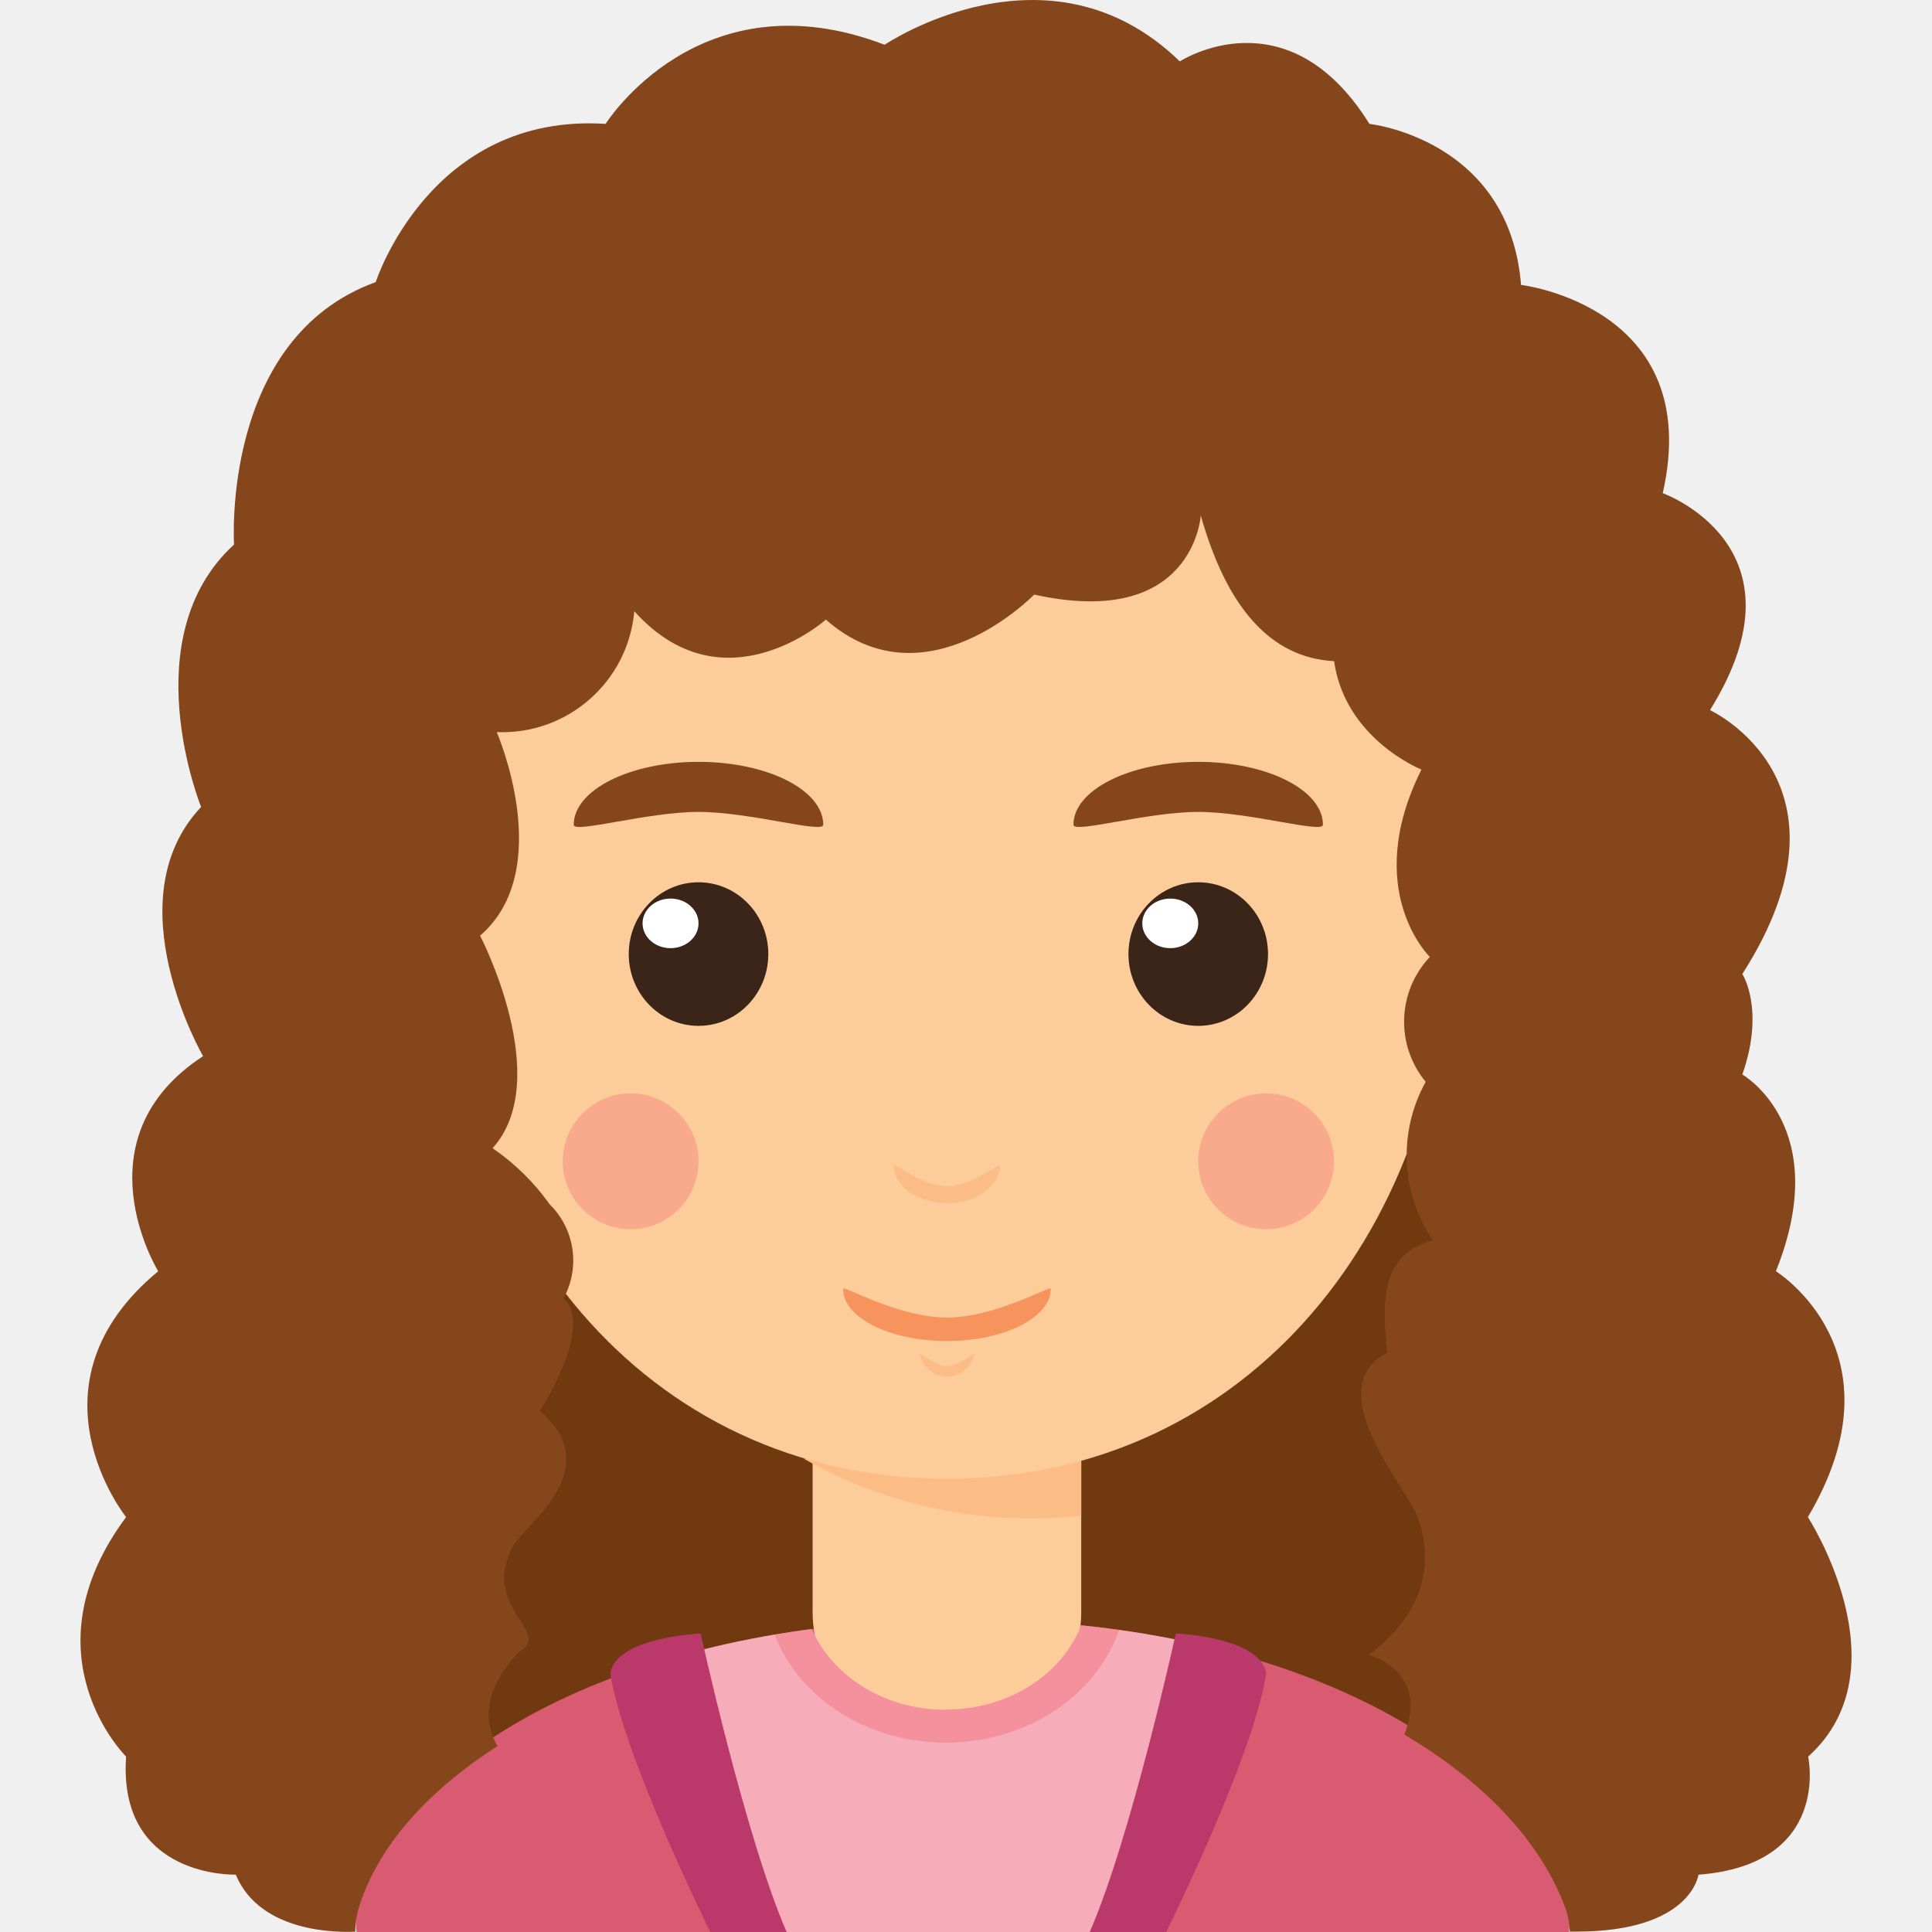
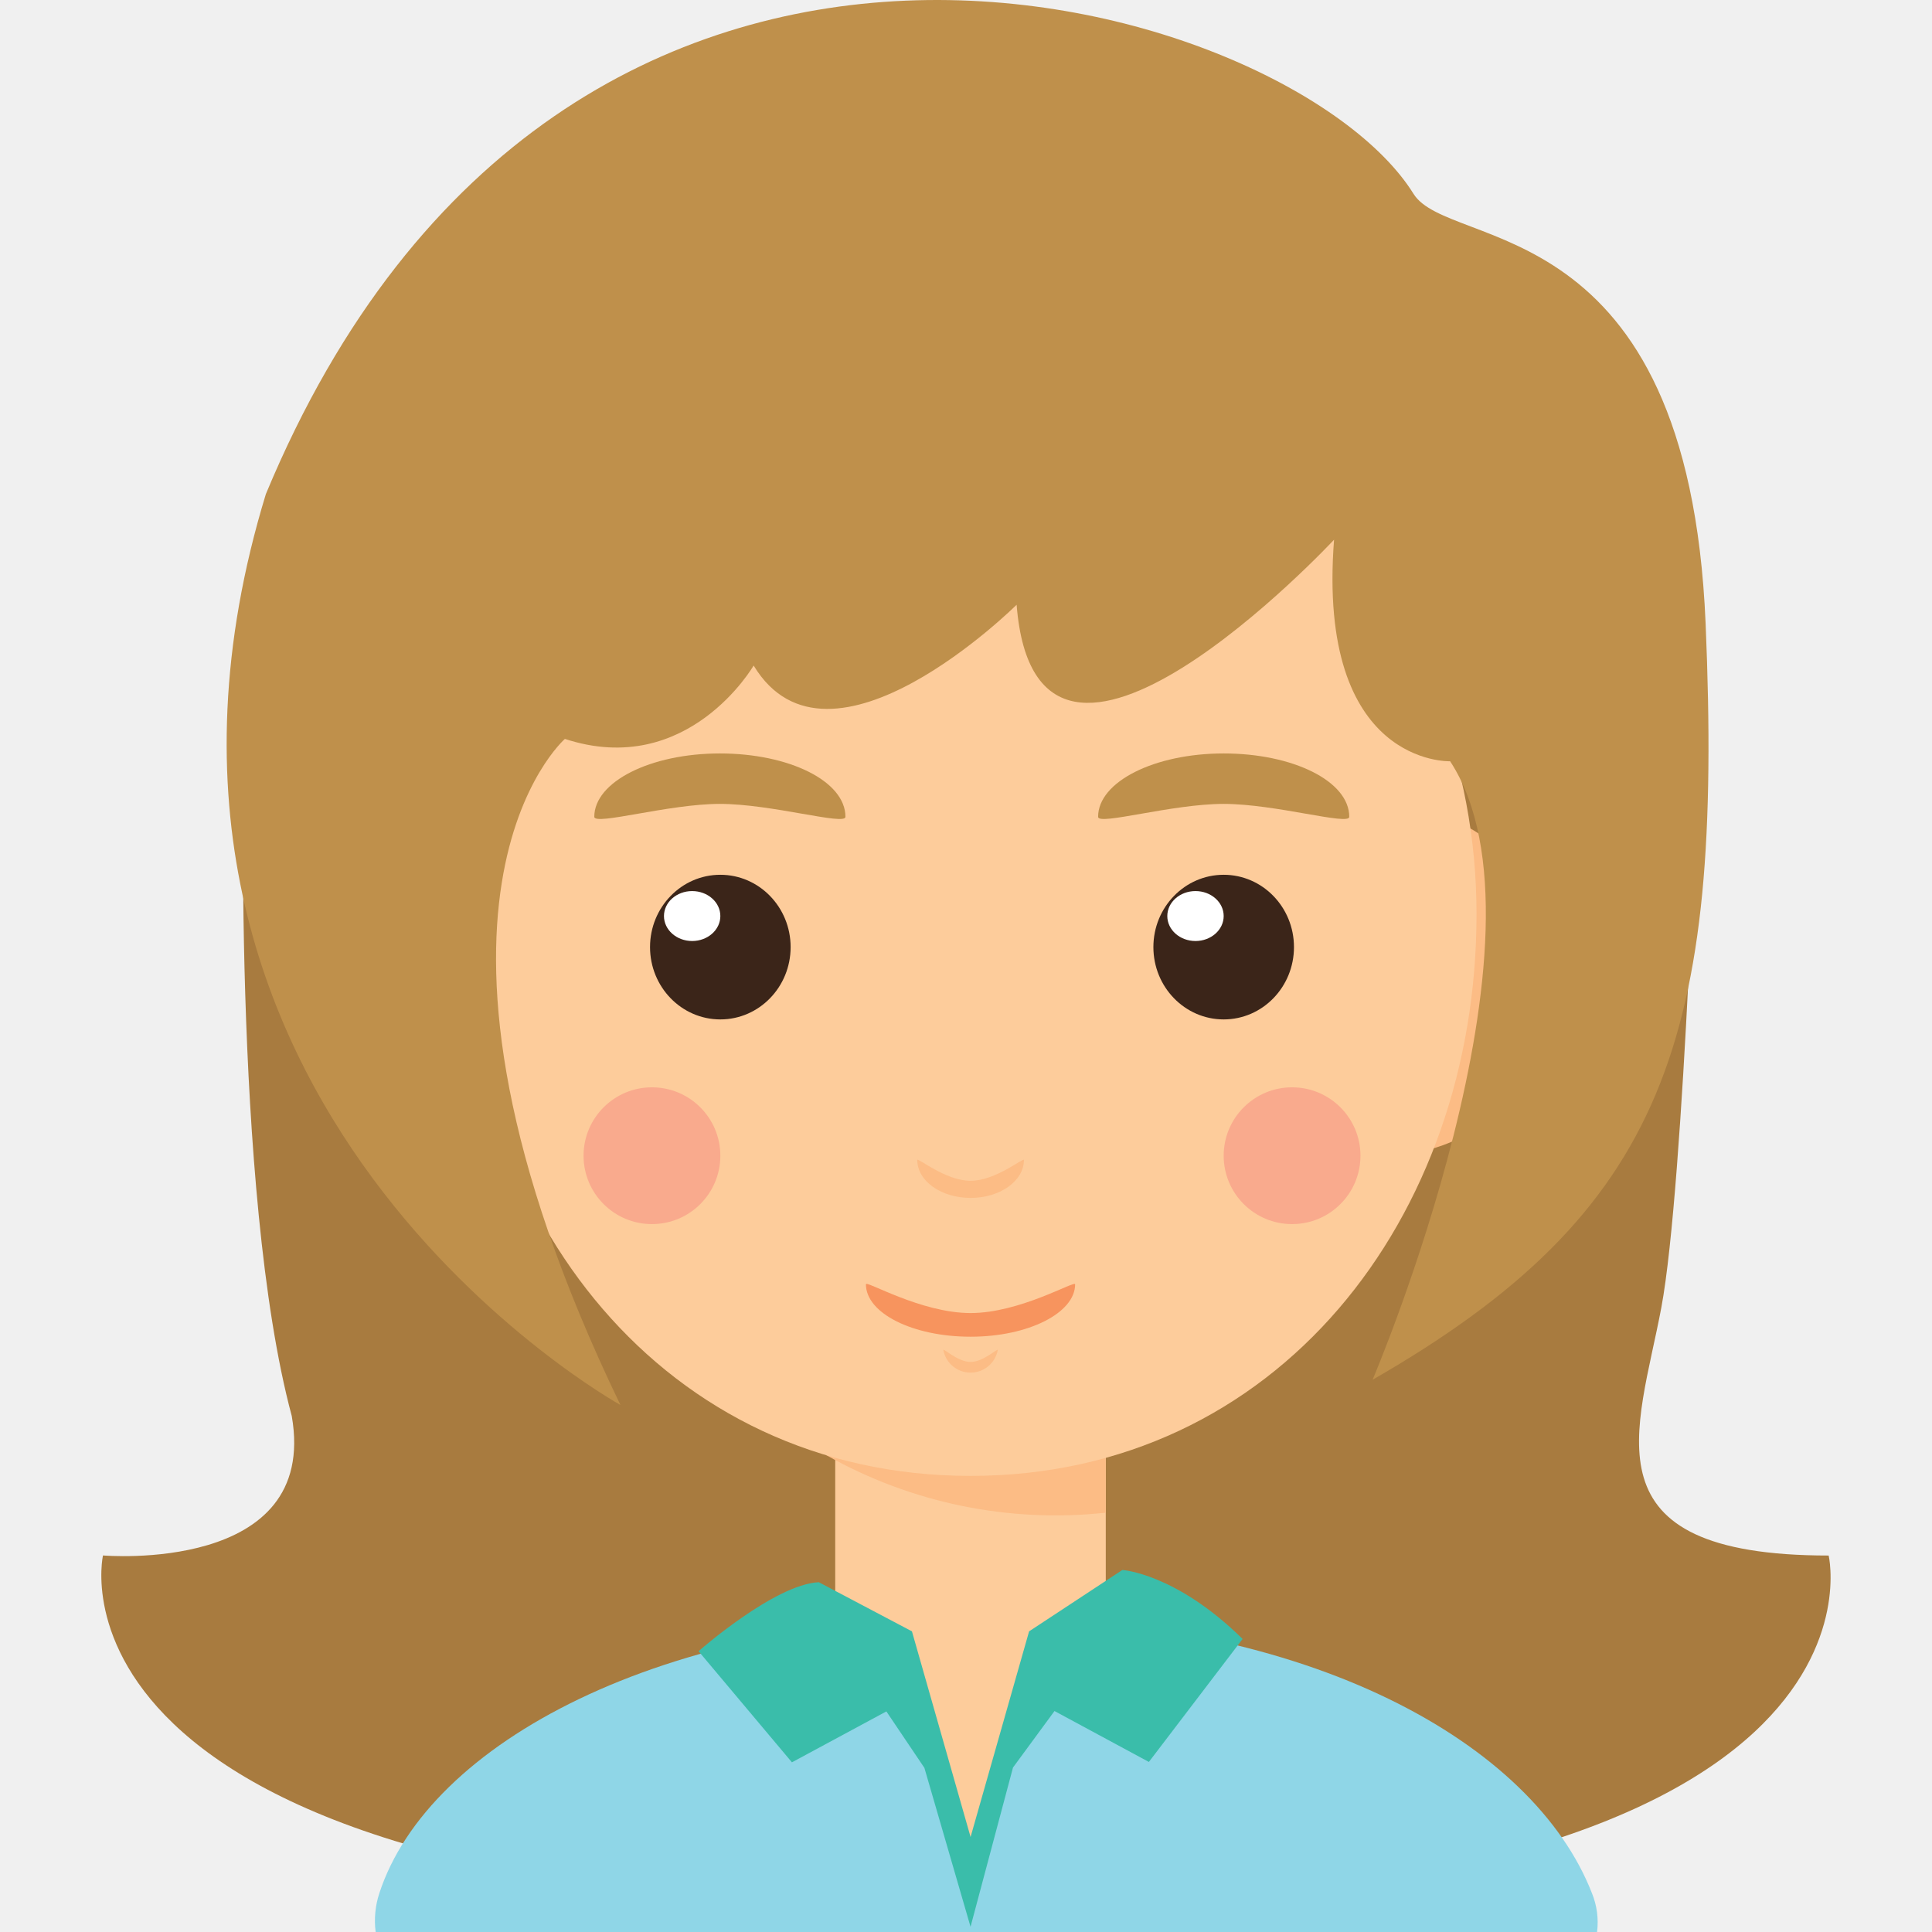
<svg xmlns="http://www.w3.org/2000/svg" width="120" height="120" viewBox="0 0 120 120">
  <defs>
    <clipPath id="clip-path">
-       <path id="矩形_2" data-name="矩形 2" transform="translate(77 219)" style="stroke:#707070;fill:#fff" d="M0 0h120v120H0z" />
+       <path id="矩形_3" data-name="矩形 3" transform="translate(212 75)" style="stroke:#707070;fill:#fff" d="M0 0h120v120H0z" />
    </clipPath>
-     <clipPath id="clip-path-2">
-       <path id="路径_177" data-name="路径 177" d="M92.454 120a4.767 4.767 0 0 0-.308-2.391c-3.594-9.226-17.352-17.03-37.367-17.03s-34.4 7.8-37.4 17.022a5.325 5.325 0 0 0-.235 2.4h75.31z" style="fill:none" />
-     </clipPath>
-     <style>.cls-10{fill:#fff}.cls-6{fill:#fcbc85}.cls-7{fill:#fdcc9b}.cls-8{fill:#86461b}.cls-9{fill:#3b2519}.cls-12{fill:#f9aa8d}.cls-16{fill:#ba396a}</style>
+     <style>.cls-9{fill:#fff}.cls-5{fill:#fcbc85}.cls-6{fill:#fdcc9b}.cls-7{fill:#bf904b}.cls-8{fill:#3b2519}.cls-11{fill:#f9aa8d}</style>
  </defs>
-   <g id="女_25" data-name="女 25" transform="translate(-77 -219)">
-     <g id="蒙版组_13" data-name="蒙版组 13" style="clip-path:url(#clip-path)">
-       <g id="图层_2" data-name="图层 2" transform="translate(82.001 219)">
+   <g id="女14" transform="translate(-212 -75)">
+     <g id="蒙版组_2" data-name="蒙版组 2" style="clip-path:url(#clip-path)">
+       <g id="图层_2" data-name="图层 2" transform="translate(218.297 74.999)">
        <g id="图层_1" data-name="图层 1">
-           <path id="路径_165" data-name="路径 165" d="M24.2 64.283h62.188l-.528 12.468a16.45 16.45 0 0 0 .946 6.124c1.159 3.271 2.274 8.882-1.936 12.087 0 0 5.09 5.831 1.569 11.735 0 0 9.1 3.6 5.061 13.018H18.482s-4.29-8.8 5.061-13.018c0 0-4.32-5.486 1.569-11.735 0 0-5.97-4.518-.579-15.4a9.982 9.982 0 0 0 .983-5.867z" style="fill:#703910" />
-           <path id="路径_166" data-name="路径 166" d="M92.454 120a4.767 4.767 0 0 0-.308-2.391c-3.594-9.226-17.352-17.03-37.367-17.03s-34.4 7.8-37.4 17.022a5.325 5.325 0 0 0-.235 2.4h75.31z" style="fill:#d85b72" />
-           <rect id="矩形_38" data-name="矩形 38" class="cls-6" width="73.004" height="21.614" rx="10.807" transform="translate(17.059 50.51)" />
-           <path id="路径_167" data-name="路径 167" class="cls-7" d="M45.471 75.541h16.685v24.6a7.451 7.451 0 0 1-7.451 7.451h-1.782a7.451 7.451 0 0 1-7.451-7.466z" />
-           <path id="路径_168" data-name="路径 168" class="cls-6" d="m44.914 90.6 17.242-.3v3.843A28.728 28.728 0 0 1 44.914 90.6z" />
-           <path id="路径_169" data-name="路径 169" class="cls-7" d="M85.017 57.206c0 18.724-12.3 34.639-31.2 34.639S22.611 75.959 22.611 57.206 36.582 23.33 53.818 23.33s31.199 15.181 31.199 33.876z" />
-           <path id="路径_170" data-name="路径 170" class="cls-8" d="M38.387 50.429c3.183 0 7.745 1.357 7.745.8 0-2.156-3.469-3.909-7.745-3.909s-7.752 1.753-7.752 3.909c0 .557 4.565-.8 7.752-.8z" />
-           <path id="路径_171" data-name="路径 171" class="cls-8" d="M69.425 50.429c3.176 0 7.745 1.357 7.745.8 0-2.156-3.469-3.909-7.745-3.909s-7.752 1.753-7.752 3.909c-.001.557 4.569-.8 7.752-.8z" />
-           <ellipse id="椭圆_57" data-name="椭圆 57" class="cls-9" cx="4.334" cy="4.459" rx="4.334" ry="4.459" transform="translate(34.052 54.8)" />
-           <ellipse id="椭圆_58" data-name="椭圆 58" class="cls-10" cx="1.738" cy="1.54" rx="1.738" ry="1.54" transform="translate(34.91 55.812)" />
-           <ellipse id="椭圆_59" data-name="椭圆 59" class="cls-9" cx="4.334" cy="4.459" rx="4.334" ry="4.459" transform="translate(65.09 54.8)" />
-           <ellipse id="椭圆_60" data-name="椭圆 60" class="cls-10" cx="1.738" cy="1.54" rx="1.738" ry="1.54" transform="translate(65.948 55.812)" />
-           <path id="路径_172" data-name="路径 172" class="cls-6" d="M53.818 73.671c-1.562 0-3.293-1.467-3.293-1.283 0 1.291 1.467 2.34 3.293 2.34s3.286-1.049 3.286-2.34c-.004-.188-1.732 1.283-3.286 1.283z" />
-           <path id="路径_173" data-name="路径 173" class="cls-6" d="M53.818 84.848c-.8 0-1.687-.873-1.687-.733a1.716 1.716 0 0 0 3.366 0c.003-.14-.887.733-1.679.733z" />
-           <path id="路径_174" data-name="路径 174" d="M53.818 81.834c-3.066 0-6.454-2.032-6.454-1.782 0 1.79 2.89 3.242 6.454 3.242s6.447-1.467 6.447-3.242c-.001-.252-3.389 1.782-6.447 1.782z" style="fill:#f7945e" />
-           <circle id="椭圆_61" data-name="椭圆 61" class="cls-12" cx="4.217" cy="4.217" r="4.217" transform="translate(29.952 67.914)" />
-           <circle id="椭圆_62" data-name="椭圆 62" class="cls-12" cx="4.217" cy="4.217" r="4.217" transform="translate(69.425 67.914)" />
-           <g id="组_9" data-name="组 9" style="clip-path:url(#clip-path-2)">
-             <path id="路径_175" data-name="路径 175" d="M53.744 88.6c-6.2 0-11.229 4.4-11.229 9.813s5.024 9.813 11.229 9.813 11.221-4.4 11.221-9.813S59.942 88.6 53.744 88.6zm0 17.6c-4.914 0-8.9-3.484-8.9-7.774s3.982-7.774 8.9-7.774 8.889 3.476 8.889 7.774-3.96 7.759-8.889 7.759z" style="fill:#f5919d" />
-             <path id="路径_176" data-name="路径 176" d="M64.914 97.492c0 .3.051.609.051.917 0 5.42-5.024 9.813-11.221 9.813s-11.206-4.393-11.206-9.813v-.543l-8.376.139 6.417 22h24.5l8.559-22.655z" style="fill:#f7acba" />
-           </g>
-           <path id="路径_178" data-name="路径 178" class="cls-8" d="M107.29 94.228c6.087-10.268-1.988-15.27-1.988-15.27 3.608-8.97-2.083-12.219-2.083-12.219 1.423-4.063 0-6.241 0-6.241 7.635-11.947-2.01-16.392-2.01-16.392 6.344-10.172-2.934-13.473-2.934-13.473 2.633-11.588-8.8-12.937-8.8-12.937-.733-9.072-9.417-10-9.417-10C74.94-.528 68.28 3.814 68.28 3.814 60.118-4.114 49.945 2.78 49.945 2.78c-11.5-4.4-17.33 4.914-17.33 4.914-10.906-.7-14.279 9.828-14.279 9.828-9.63 3.491-8.8 16.3-8.8 16.3-6.315 5.779-2.046 16.3-2.046 16.3-5.48 5.808.123 15.478.123 15.478-7.862 5.137-2.787 13.359-2.787 13.359-8.559 7.085-1.995 15.27-1.995 15.27-6.373 8.581 0 14.874 0 14.874-.528 7.583 6.813 7.334 6.813 7.334 1.518 3.667 6.469 3.594 7.422 3.542a5.339 5.339 0 0 1 .271-1.658c1.2-3.667 4.18-7.055 8.559-9.864-.814-1.423-.961-3.4 1.342-5.867 2.2-1.188-2.574-2.809-.286-6.7.675-1.159 5.765-4.664 1.584-8.251 0 0 3.4-5.259 1.467-7a4.885 4.885 0 0 0-.858-5.831 14.213 14.213 0 0 0-3.55-3.491c3.858-4.29-.777-13.2-.777-13.2 4.752-4.107 1.034-12.644 1.034-12.644a8.239 8.239 0 0 0 8.544-7.51c5.552 6.183 11.9.521 11.9.521 6.183 5.442 12.937-1.555 12.937-1.555 9.923 2.2 10.348-4.914 10.348-4.914 1.6 5.669 4.3 8.838 8.28 9.05.689 4.855 5.427 6.733 5.427 6.733-3.748 7.5.521 11.639.521 11.639a5.867 5.867 0 0 0-.257 7.759 9.388 9.388 0 0 0 .44 9.835c-3.308.887-3.124 3.909-2.838 7-4.305 2.2 1.305 8.522 1.9 10.187.975 2.772.543 5.867-3.029 8.574 0 0 3.784.975 2.2 4.951 4.98 2.934 8.4 6.6 9.938 10.59a4.9 4.9 0 0 1 .337 1.643h.411c7.136 0 7.583-3.535 7.583-3.535 8.288-.638 6.813-7.334 6.813-7.334 6.071-5.476-.017-14.879-.017-14.879z" />
-           <path id="路径_179" data-name="路径 179" class="cls-16" d="M38.519 101.46s2.757 12.592 5.339 18.54H39.12s-5.383-10.84-6.212-16.04c.301-2.287 5.611-2.5 5.611-2.5z" />
-           <path id="路径_180" data-name="路径 180" class="cls-16" d="M68.031 101.46s-2.758 12.592-5.346 18.54h4.745s5.405-10.84 6.212-16.04c-.301-2.287-5.611-2.5-5.611-2.5z" />
+           <path id="路径_17" data-name="路径 17" d="M8.865 46.061h90.326s-.864 27.5-2.3 35.157-4.935 15.4 10.394 15.4c0 0 5.171 21.955-52.569 21.955C-4.905 118.568.1 96.613.1 96.613s13.445 1.167 11.724-8.665c-3.757-13.97-2.959-41.887-2.959-41.887z" style="fill:#a87b3f" />
+           <path id="路径_18" data-name="路径 18" d="M92.9 120a4.794 4.794 0 0 0-.318-2.408c-3.62-9.293-17.479-17.161-37.639-17.161s-34.64 7.86-37.676 17.154a5.467 5.467 0 0 0-.232 2.415H92.9z" style="fill:#8fd6e7" />
+           <rect id="矩形_26" data-name="矩形 26" class="cls-5" width="73.534" height="21.771" rx="10.885" transform="translate(16.962 50.013)" />
+           <path id="路径_19" data-name="路径 19" class="cls-6" d="m55.679 109.378 4.8-6.612 1.426.9a18.934 18.934 0 0 0 .48-3.694V75.2H45.58v24.781a23.078 23.078 0 0 0 .916 5.452H49.9l3.184 10.025H54.1z" />
+           <path id="路径_20" data-name="路径 20" class="cls-5" d="m45.019 90.385 17.368-.3v3.871a28.959 28.959 0 0 1-17.368-3.576z" />
+           <path id="路径_21" data-name="路径 21" class="cls-6" d="M85.413 56.78c0 18.867-12.389 34.891-31.426 34.891S22.561 75.647 22.561 56.78 36.6 22.628 53.987 22.628 85.413 37.92 85.413 56.78z" />
+           <path id="路径_22" data-name="路径 22" class="cls-7" d="M38.415 49.932c3.206 0 7.8 1.359 7.8.805 0-2.216-3.494-3.938-7.8-3.938s-7.8 1.758-7.8 3.938c.028.554 4.623-.805 7.8-.805z" />
+           <path id="路径_23" data-name="路径 23" class="cls-7" d="M69.708 49.932c3.206 0 7.8 1.359 7.8.805 0-2.216-3.494-3.938-7.8-3.938s-7.8 1.758-7.8 3.938c-.001.554 4.579-.805 7.8-.805z" />
+           <ellipse id="椭圆_5" data-name="椭圆 5" class="cls-8" cx="4.366" cy="4.492" rx="4.366" ry="4.492" transform="translate(34.078 54.335)" />
+           <ellipse id="椭圆_6" data-name="椭圆 6" class="cls-9" cx="1.751" cy="1.551" rx="1.751" ry="1.551" transform="translate(34.943 55.347)" />
+           <ellipse id="椭圆_7" data-name="椭圆 7" class="cls-8" cx="4.366" cy="4.492" rx="4.366" ry="4.492" transform="translate(65.342 54.335)" />
+           <ellipse id="椭圆_8" data-name="椭圆 8" class="cls-9" cx="1.751" cy="1.551" rx="1.751" ry="1.551" transform="translate(66.206 55.347)" />
+           <path id="路径_24" data-name="路径 24" class="cls-5" d="M53.987 73.342c-1.574 0-3.31-1.477-3.31-1.293 0 1.3 1.477 2.357 3.31 2.357S57.3 73.35 57.3 72.05c0-.185-1.739 1.292-3.313 1.292z" />
+           <path id="路径_25" data-name="路径 25" class="cls-5" d="M53.987 84.593c-.805 0-1.692-.879-1.692-.739a1.721 1.721 0 0 0 3.383 0c.001-.14-.885.739-1.691.739z" />
+           <path id="路径_26" data-name="路径 26" d="M53.987 81.557c-3.088 0-6.5-2.046-6.5-1.788 0 1.8 2.911 3.258 6.5 3.258s6.494-1.477 6.494-3.258c0-.258-3.413 1.788-6.494 1.788z" style="fill:#f7945e" />
+           <circle id="椭圆_9" data-name="椭圆 9" class="cls-11" cx="4.248" cy="4.248" r="4.248" transform="translate(29.949 67.536)" />
+           <circle id="椭圆_10" data-name="椭圆 10" class="cls-11" cx="4.248" cy="4.248" r="4.248" transform="translate(69.708 67.536)" />
+           <path id="路径_27" data-name="路径 27" d="M37.092 102.56s4.713-4.152 7.469-4.285l5.784 3.051 3.642 12.774 3.635-12.773 5.792-3.812s3.317.2 7.469 4.285l-5.821 7.639-5.862-3.163-2.578 3.509-2.637 9.892-2.866-9.87-2.362-3.507-5.866 3.162z" style="fill:#3abdaa" />
+           <path id="路径_28" data-name="路径 28" class="cls-7" d="M81.491 12.027c2.216 3.612 17.058.857 18.151 26.7S97.167 75.234 78.957 85.7c0 0 11.82-27.718 4.817-38.415 0 0-8.3.31-7.21-13.763 0 0-18.469 19.806-19.717 4.041 0 0-11.635 11.561-16.334 3.775 0 0-4.078 7.062-11.724 4.558 0 0-11.62 10.143 3.45 41.37 0 0-33.628-18.587-22.022-56.58C28.767-13.918 73.874-.207 81.491 12.027z" />
        </g>
      </g>
    </g>
  </g>
</svg>
